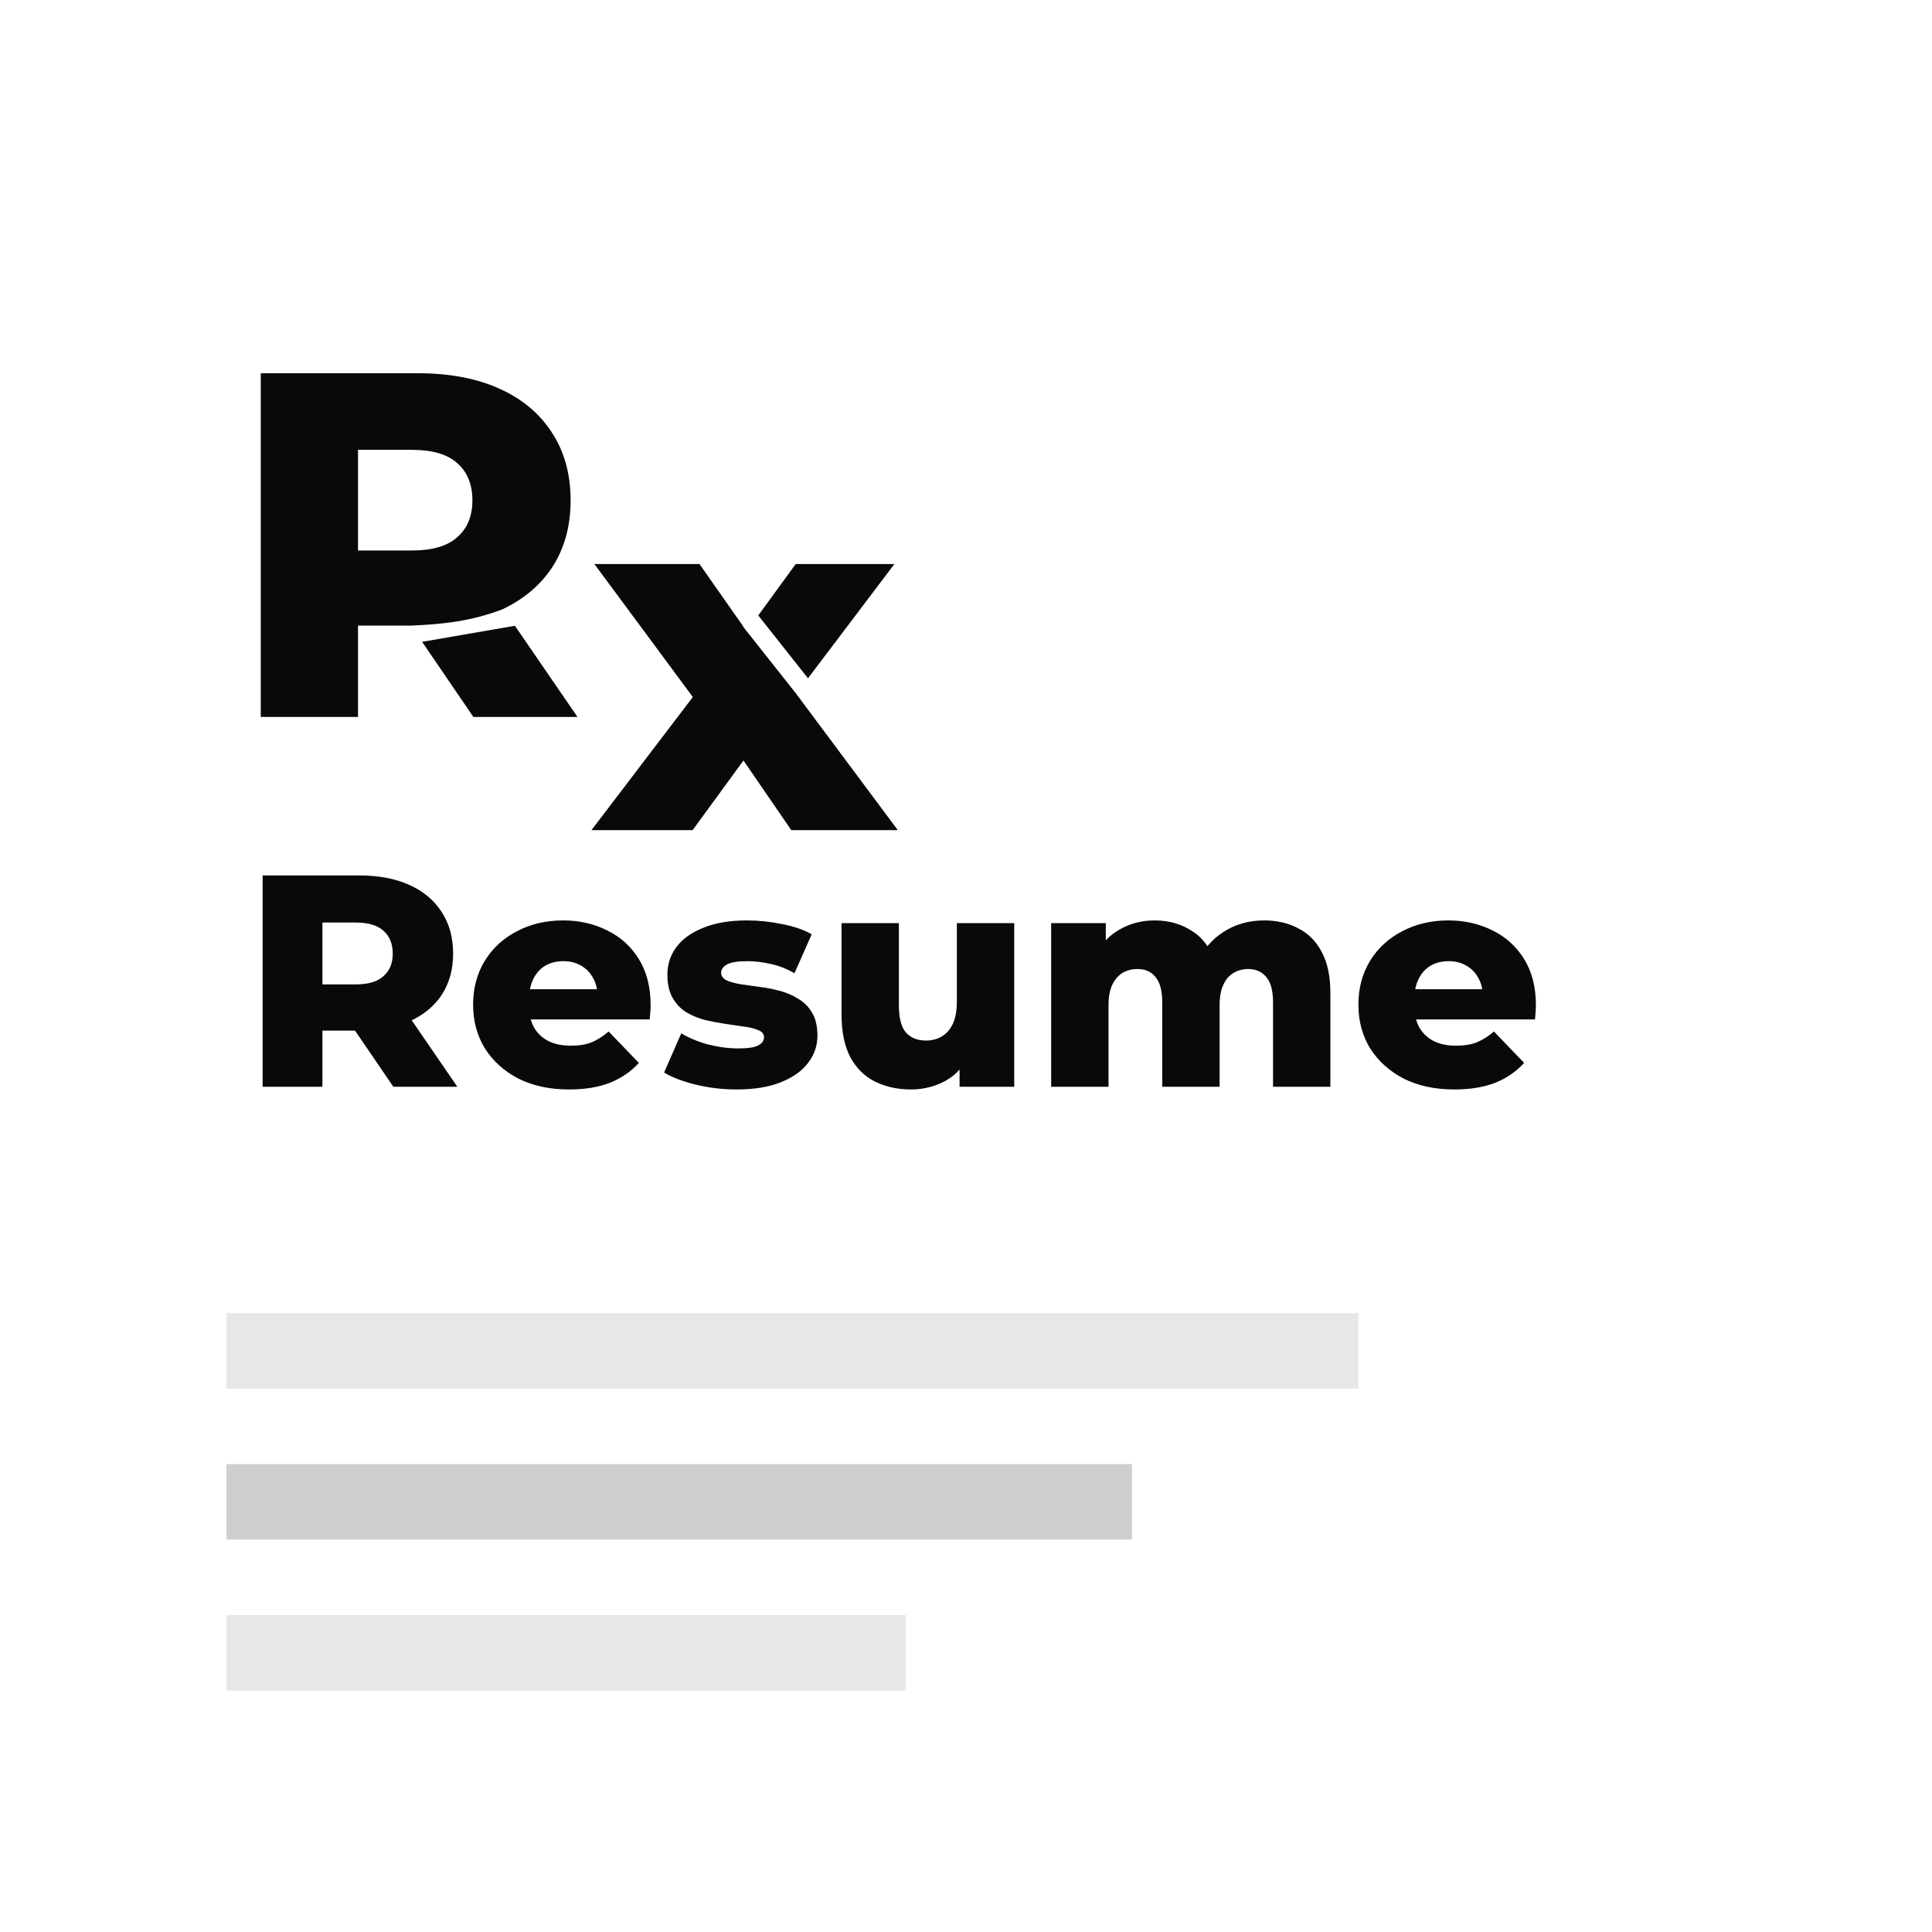
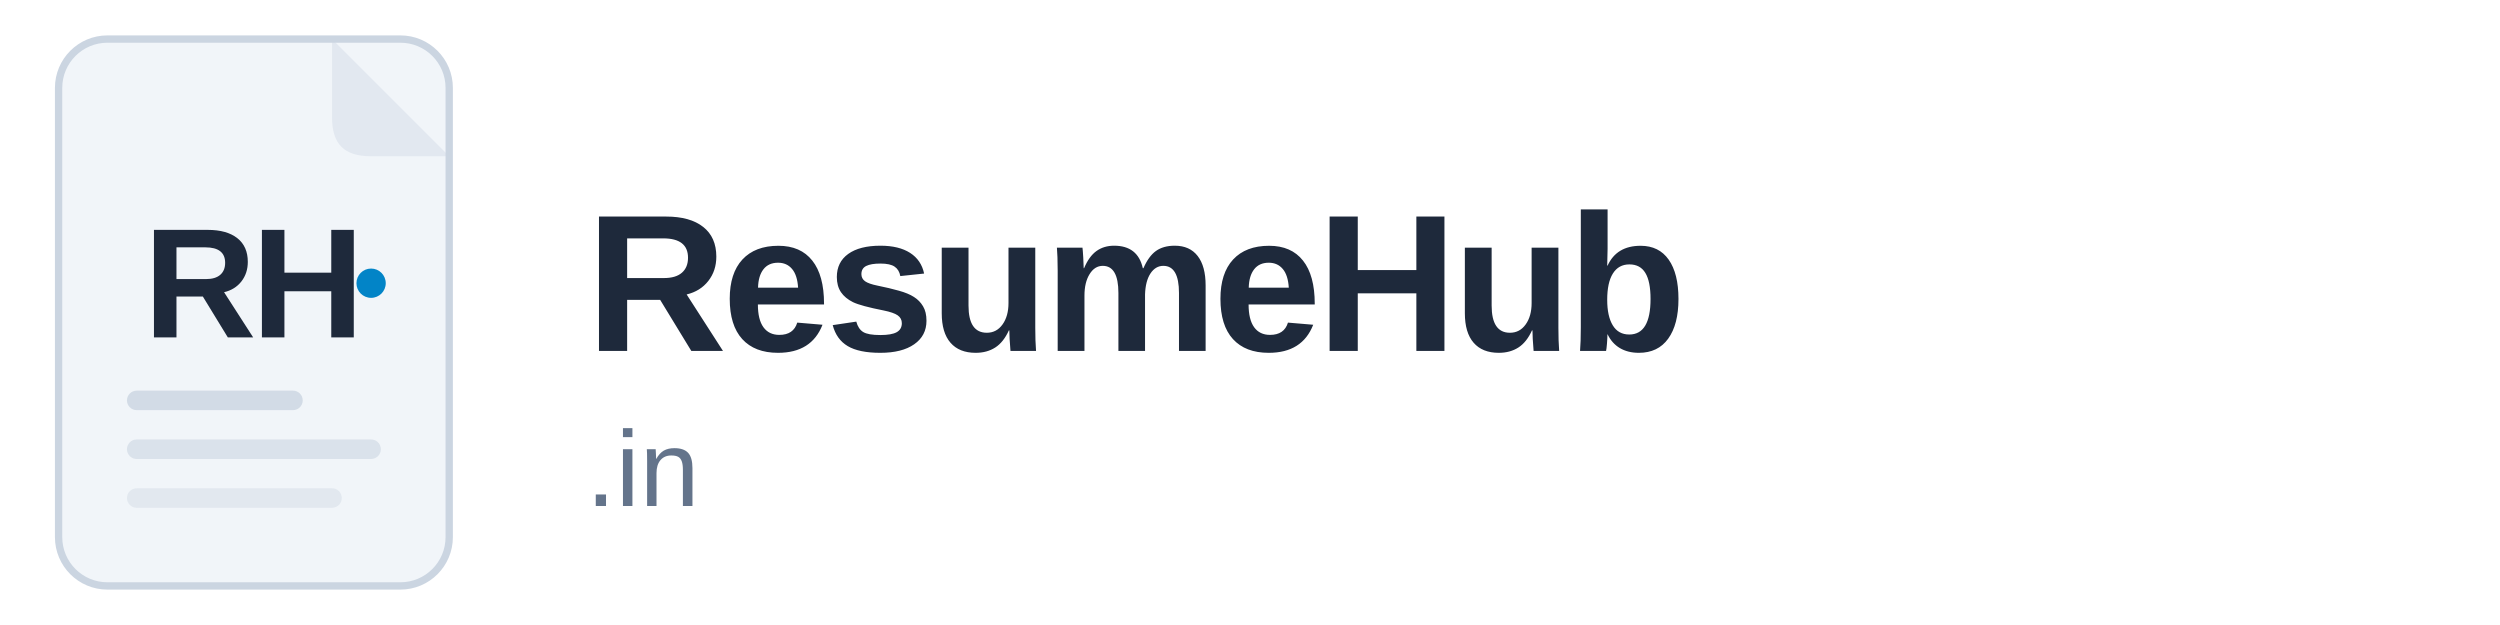
- <svg xmlns="http://www.w3.org/2000/svg" width="512" height="512" viewBox="0 0 512 512" fill="none">
-   <path fill-rule="evenodd" clip-rule="evenodd" d="M183.603 184.722L156.74 220H183.545L197.032 201.54L209.701 220H237.938L211.008 183.874L211.012 183.868L210.859 183.675L205.927 177.444L197.894 167.294L197.882 167.31L197.693 167.041L196.926 166.072L196.982 166.027L185.367 149.472H157.52L183.603 184.722ZM200.948 163.099L214.127 179.749L237.027 149.472H210.872L200.948 163.099Z" fill="#09090B" />
-   <path fill-rule="evenodd" clip-rule="evenodd" d="M69.109 98.912V190H94.874V165.797H108.938L108.938 165.797C108.943 165.797 108.948 165.797 108.953 165.797C118.377 165.381 125.285 164.448 133.094 161.494C133.195 161.455 133.296 161.417 133.397 161.378L133.382 161.356C138.893 158.705 143.19 155.066 146.273 150.442C149.569 145.41 151.218 139.468 151.218 132.615C151.218 125.675 149.569 119.689 146.273 114.658C142.976 109.539 138.292 105.636 132.219 102.946C126.234 100.257 119.077 98.912 110.749 98.912H69.109ZM136.456 165.836L111.867 170.09L125.453 190H153.039L136.456 165.836ZM94.874 145.888H109.187C114.566 145.888 118.556 144.716 121.159 142.374C123.848 140.032 125.193 136.779 125.193 132.615C125.193 128.364 123.848 125.068 121.159 122.725C118.556 120.383 114.566 119.212 109.187 119.212H94.874V145.888Z" fill="#09090B" />
-   <path d="M69.6 288V232H95.2C100.32 232 104.72 232.827 108.4 234.48C112.133 236.133 115.013 238.533 117.04 241.68C119.067 244.773 120.08 248.453 120.08 252.72C120.08 256.933 119.067 260.587 117.04 263.68C115.013 266.72 112.133 269.067 108.4 270.72C104.72 272.32 100.32 273.12 95.2 273.12H78.4L85.44 266.48V288H69.6ZM104.24 288L90.32 267.6H107.2L121.2 288H104.24ZM85.44 268.16L78.4 260.88H94.24C97.547 260.88 100 260.16 101.6 258.72C103.253 257.28 104.08 255.28 104.08 252.72C104.08 250.107 103.253 248.08 101.6 246.64C100 245.2 97.547 244.48 94.24 244.48H78.4L85.44 237.2V268.16ZM150.819 288.72C145.699 288.72 141.219 287.76 137.379 285.84C133.592 283.867 130.632 281.2 128.499 277.84C126.419 274.427 125.379 270.56 125.379 266.24C125.379 261.92 126.392 258.08 128.419 254.72C130.499 251.307 133.352 248.667 136.979 246.8C140.605 244.88 144.685 243.92 149.219 243.92C153.485 243.92 157.379 244.8 160.899 246.56C164.419 248.267 167.219 250.8 169.299 254.16C171.379 257.52 172.419 261.6 172.419 266.4C172.419 266.933 172.392 267.547 172.339 268.24C172.285 268.933 172.232 269.573 172.179 270.16H137.859V262.16H164.099L158.339 264.4C158.392 262.427 158.019 260.72 157.219 259.28C156.472 257.84 155.405 256.72 154.019 255.92C152.685 255.12 151.112 254.72 149.299 254.72C147.485 254.72 145.885 255.12 144.499 255.92C143.165 256.72 142.125 257.867 141.379 259.36C140.632 260.8 140.259 262.507 140.259 264.48V266.8C140.259 268.933 140.685 270.773 141.539 272.32C142.445 273.867 143.725 275.067 145.379 275.92C147.032 276.72 149.005 277.12 151.299 277.12C153.432 277.12 155.245 276.827 156.739 276.24C158.285 275.6 159.805 274.64 161.299 273.36L169.299 281.68C167.219 283.973 164.659 285.733 161.619 286.96C158.579 288.133 154.979 288.72 150.819 288.72ZM195.187 288.72C191.507 288.72 187.907 288.293 184.387 287.44C180.92 286.587 178.12 285.52 175.987 284.24L180.547 273.84C182.574 275.067 184.947 276.053 187.667 276.8C190.387 277.493 193.054 277.84 195.667 277.84C198.227 277.84 199.987 277.573 200.947 277.04C201.96 276.507 202.467 275.787 202.467 274.88C202.467 274.027 201.987 273.413 201.027 273.04C200.12 272.613 198.894 272.293 197.347 272.08C195.854 271.867 194.2 271.627 192.387 271.36C190.574 271.093 188.734 270.747 186.867 270.32C185.054 269.84 183.374 269.147 181.827 268.24C180.334 267.28 179.134 266 178.227 264.4C177.32 262.8 176.867 260.773 176.867 258.32C176.867 255.547 177.667 253.093 179.267 250.96C180.92 248.773 183.32 247.067 186.467 245.84C189.614 244.56 193.454 243.92 197.987 243.92C201.027 243.92 204.094 244.24 207.187 244.88C210.334 245.467 212.974 246.373 215.107 247.6L210.547 257.92C208.414 256.693 206.28 255.867 204.147 255.44C202.014 254.96 199.987 254.72 198.067 254.72C195.507 254.72 193.694 255.013 192.627 255.6C191.614 256.187 191.107 256.907 191.107 257.76C191.107 258.613 191.56 259.28 192.467 259.76C193.374 260.187 194.574 260.533 196.067 260.8C197.614 261.013 199.294 261.253 201.107 261.52C202.92 261.733 204.734 262.08 206.547 262.56C208.414 263.04 210.094 263.76 211.587 264.72C213.134 265.627 214.36 266.88 215.267 268.48C216.174 270.027 216.627 272.027 216.627 274.48C216.627 277.147 215.8 279.547 214.147 281.68C212.547 283.813 210.147 285.52 206.947 286.8C203.8 288.08 199.88 288.72 195.187 288.72ZM241.417 288.72C237.897 288.72 234.724 288.027 231.897 286.64C229.124 285.253 226.937 283.093 225.337 280.16C223.79 277.173 223.017 273.413 223.017 268.88V244.64H238.217V266.4C238.217 269.76 238.83 272.16 240.057 273.6C241.337 275.04 243.124 275.76 245.417 275.76C246.91 275.76 248.27 275.413 249.497 274.72C250.724 274.027 251.71 272.933 252.457 271.44C253.204 269.893 253.577 267.92 253.577 265.52V244.64H268.777V288H254.297V275.76L257.097 279.2C255.604 282.4 253.444 284.8 250.617 286.4C247.79 287.947 244.724 288.72 241.417 288.72ZM335.048 243.92C338.408 243.92 341.394 244.613 344.008 246C346.674 247.333 348.754 249.413 350.248 252.24C351.794 255.067 352.568 258.72 352.568 263.2V288H337.368V265.68C337.368 262.587 336.781 260.347 335.608 258.96C334.434 257.52 332.834 256.8 330.808 256.8C329.368 256.8 328.061 257.147 326.888 257.84C325.714 258.533 324.808 259.6 324.168 261.04C323.528 262.427 323.208 264.24 323.208 266.48V288H308.008V265.68C308.008 262.587 307.421 260.347 306.248 258.96C305.128 257.52 303.528 256.8 301.448 256.8C299.954 256.8 298.621 257.147 297.448 257.84C296.328 258.533 295.421 259.6 294.728 261.04C294.088 262.427 293.768 264.24 293.768 266.48V288H278.568V244.64H293.048V256.72L290.168 253.28C291.768 250.187 293.954 247.867 296.728 246.32C299.501 244.72 302.594 243.92 306.008 243.92C309.901 243.92 313.314 244.933 316.248 246.96C319.234 248.933 321.234 252.027 322.248 256.24L317.288 255.2C318.834 251.68 321.154 248.933 324.248 246.96C327.394 244.933 330.994 243.92 335.048 243.92ZM385.428 288.72C380.308 288.72 375.828 287.76 371.988 285.84C368.201 283.867 365.241 281.2 363.108 277.84C361.028 274.427 359.988 270.56 359.988 266.24C359.988 261.92 361.001 258.08 363.028 254.72C365.108 251.307 367.961 248.667 371.588 246.8C375.215 244.88 379.295 243.92 383.828 243.92C388.095 243.92 391.988 244.8 395.508 246.56C399.028 248.267 401.828 250.8 403.908 254.16C405.988 257.52 407.028 261.6 407.028 266.4C407.028 266.933 407.001 267.547 406.948 268.24C406.895 268.933 406.841 269.573 406.788 270.16H372.468V262.16H398.708L392.948 264.4C393.001 262.427 392.628 260.72 391.828 259.28C391.081 257.84 390.015 256.72 388.628 255.92C387.295 255.12 385.721 254.72 383.908 254.72C382.095 254.72 380.495 255.12 379.108 255.92C377.775 256.72 376.735 257.867 375.988 259.36C375.241 260.8 374.868 262.507 374.868 264.48V266.8C374.868 268.933 375.295 270.773 376.148 272.32C377.055 273.867 378.335 275.067 379.988 275.92C381.641 276.72 383.615 277.12 385.908 277.12C388.041 277.12 389.855 276.827 391.348 276.24C392.895 275.6 394.415 274.64 395.908 273.36L403.908 281.68C401.828 283.973 399.268 285.733 396.228 286.96C393.188 288.133 389.588 288.72 385.428 288.72Z" fill="#09090B" />
-   <line opacity="0.1" x1="60" y1="358" x2="360" y2="358" stroke="#09090B" stroke-width="20" stroke-miterlimit="16" />
-   <line opacity="0.2" x1="60" y1="398" x2="300" y2="398" stroke="#09090B" stroke-width="20" stroke-miterlimit="16" />
-   <line opacity="0.1" x1="60" y1="438" x2="240" y2="438" stroke="#09090B" stroke-width="20" stroke-miterlimit="16" />
+ <svg xmlns="http://www.w3.org/2000/svg" width="512" height="128" viewBox="0 0 512 128" fill="none">
+   <rect x="12" y="8" width="80" height="112" rx="10" fill="#F1F5F9" />
+   <path d="M68 8L92 32H76C70.477 32 68 29.523 68 24V8Z" fill="#E2E8F0" />
+   <rect x="12" y="8" width="80" height="112" rx="10" stroke="#CBD5E1" stroke-width="1.5" />
+   <rect x="26" y="80" width="36" height="4" rx="2" fill="#CBD5E1" opacity="0.8" />
+   <rect x="26" y="90" width="52" height="4" rx="2" fill="#CBD5E1" opacity="0.6" />
+   <rect x="26" y="100" width="44" height="4" rx="2" fill="#CBD5E1" opacity="0.4" />
+   <text x="52" y="58" font-family="'Segoe UI', Arial, sans-serif" font-size="32" font-weight="700" fill="#1E293B" text-anchor="middle" dominant-baseline="central" letter-spacing="-1">RH</text>
+   <circle cx="76" cy="58" r="3" fill="#0284C7" />
+   <text x="120" y="58" font-family="'Segoe UI', Arial, sans-serif" font-size="40" font-weight="700" fill="#1E293B" dominant-baseline="central" letter-spacing="-1">ResumeHub</text>
+   <text x="120" y="96" font-family="'Segoe UI', Arial, sans-serif" font-size="22" font-weight="400" fill="#64748B" dominant-baseline="central">.in</text>
</svg>
